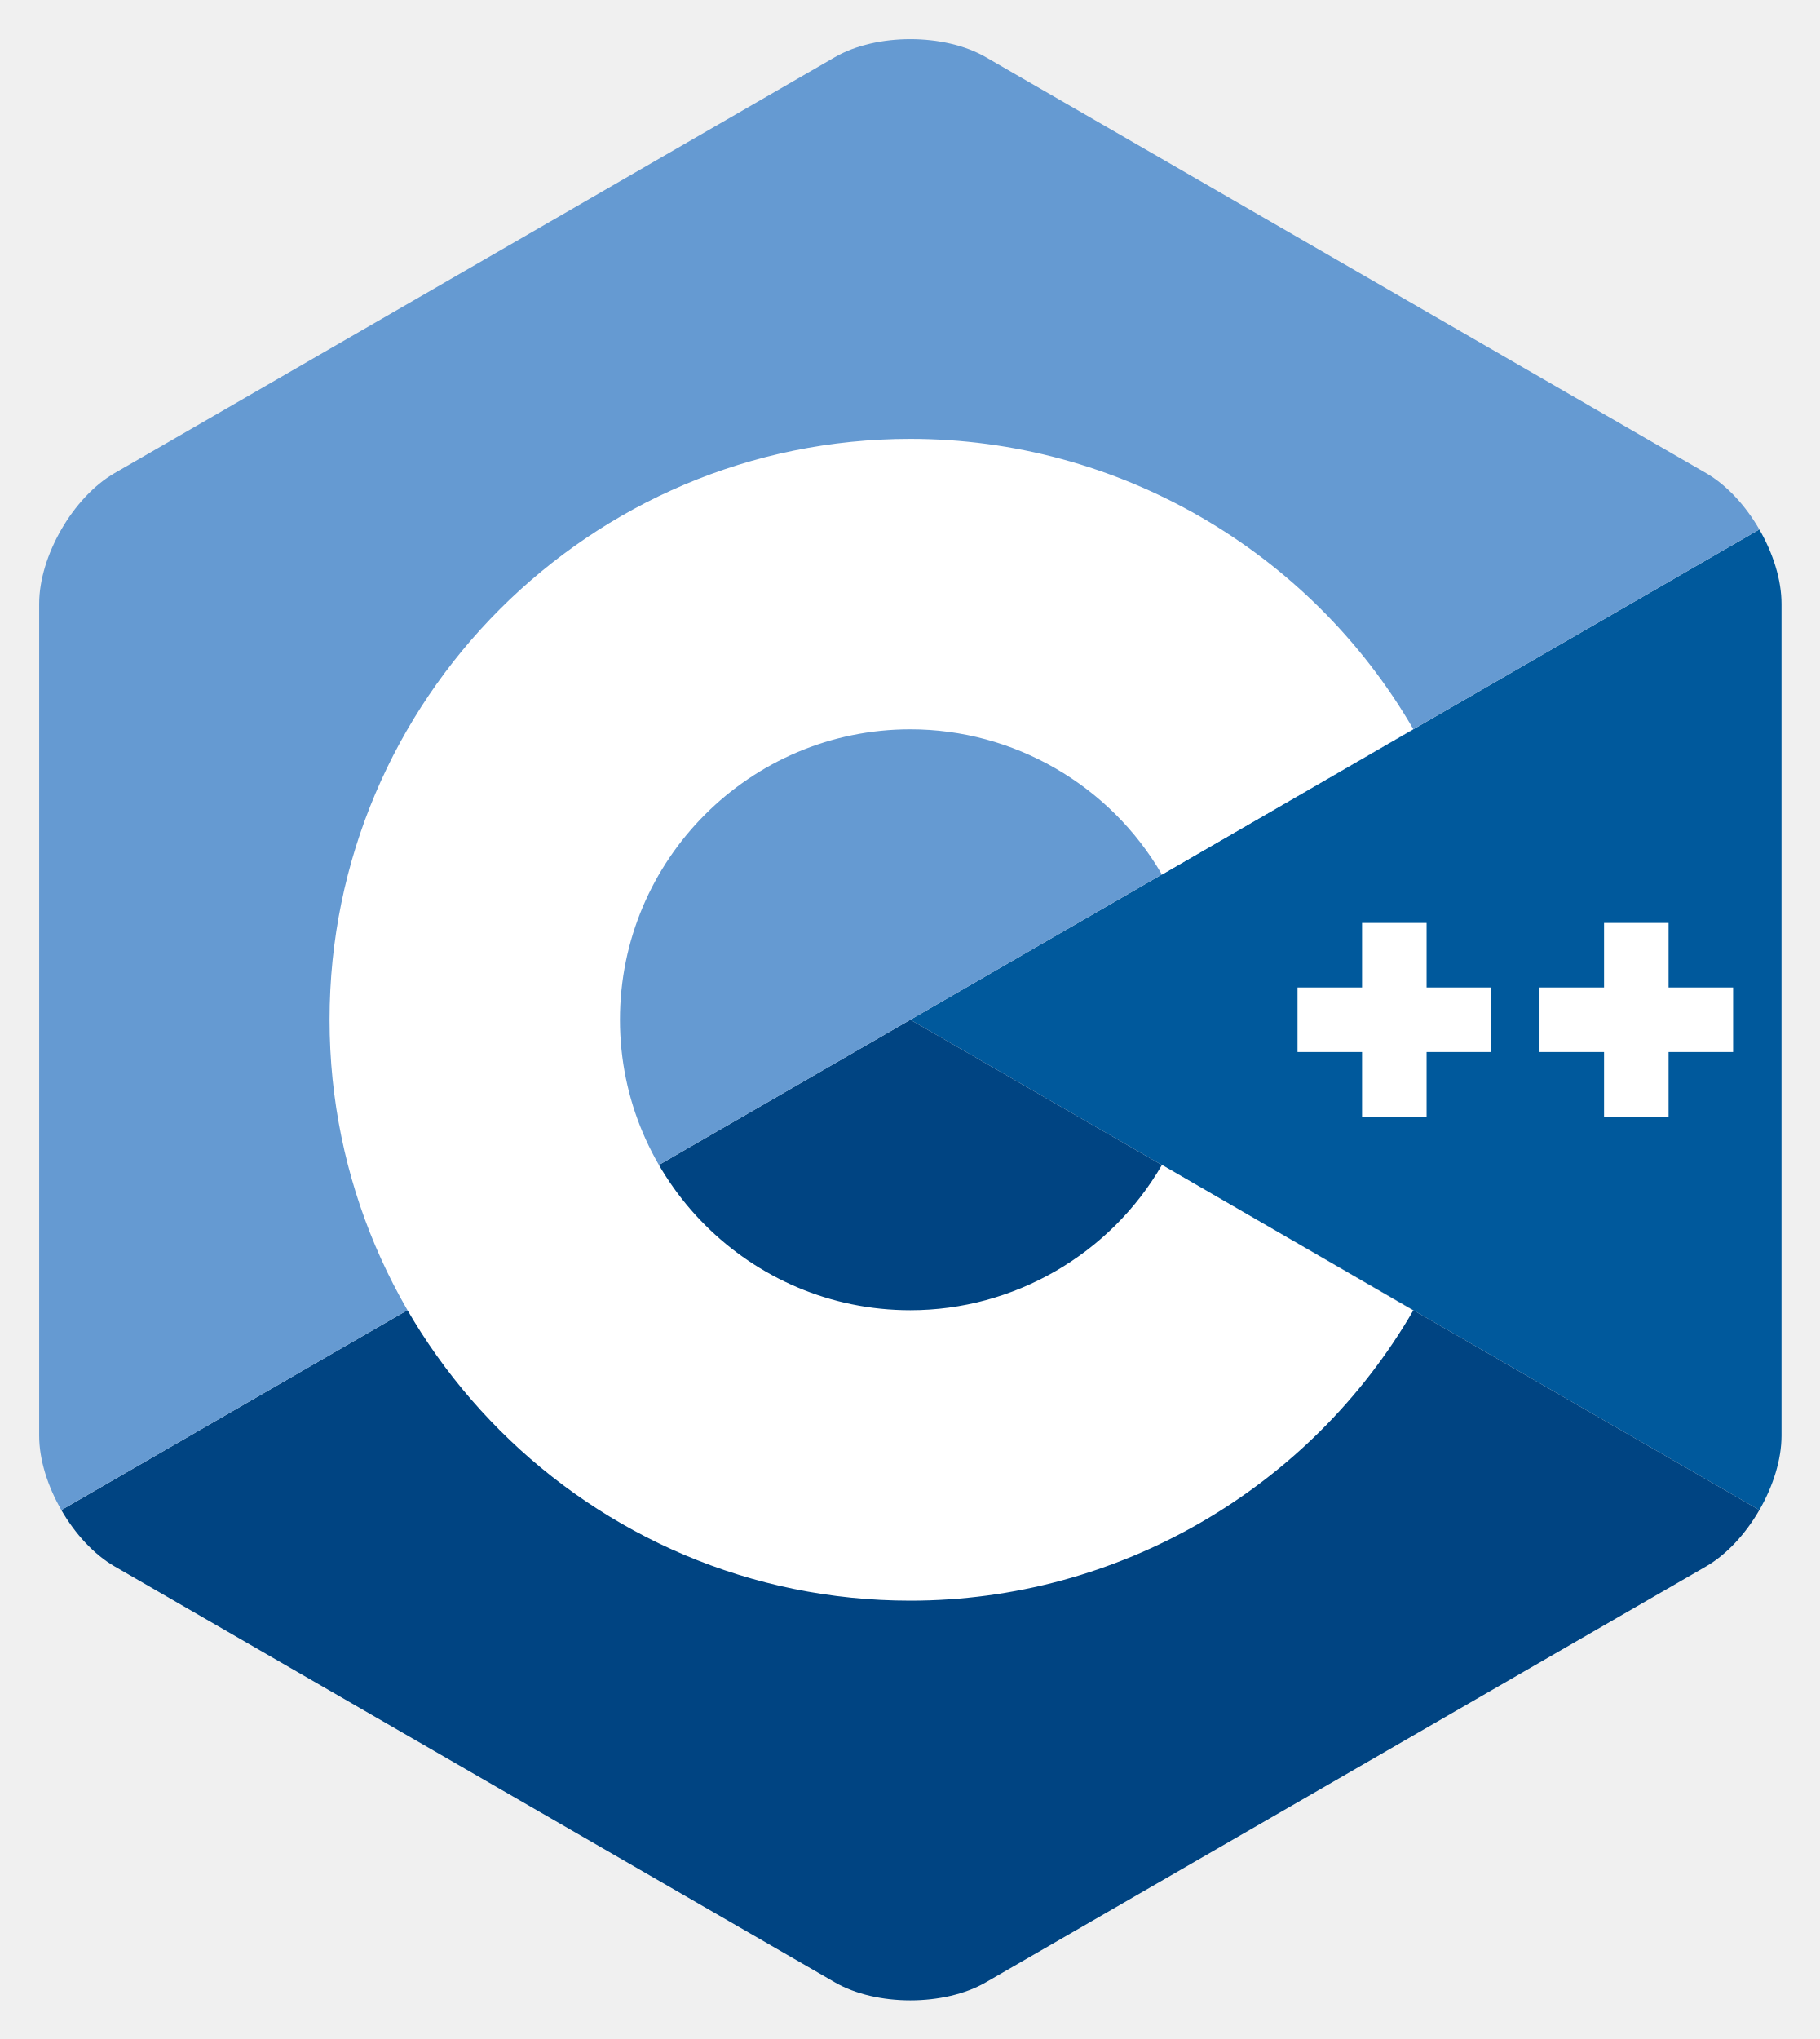
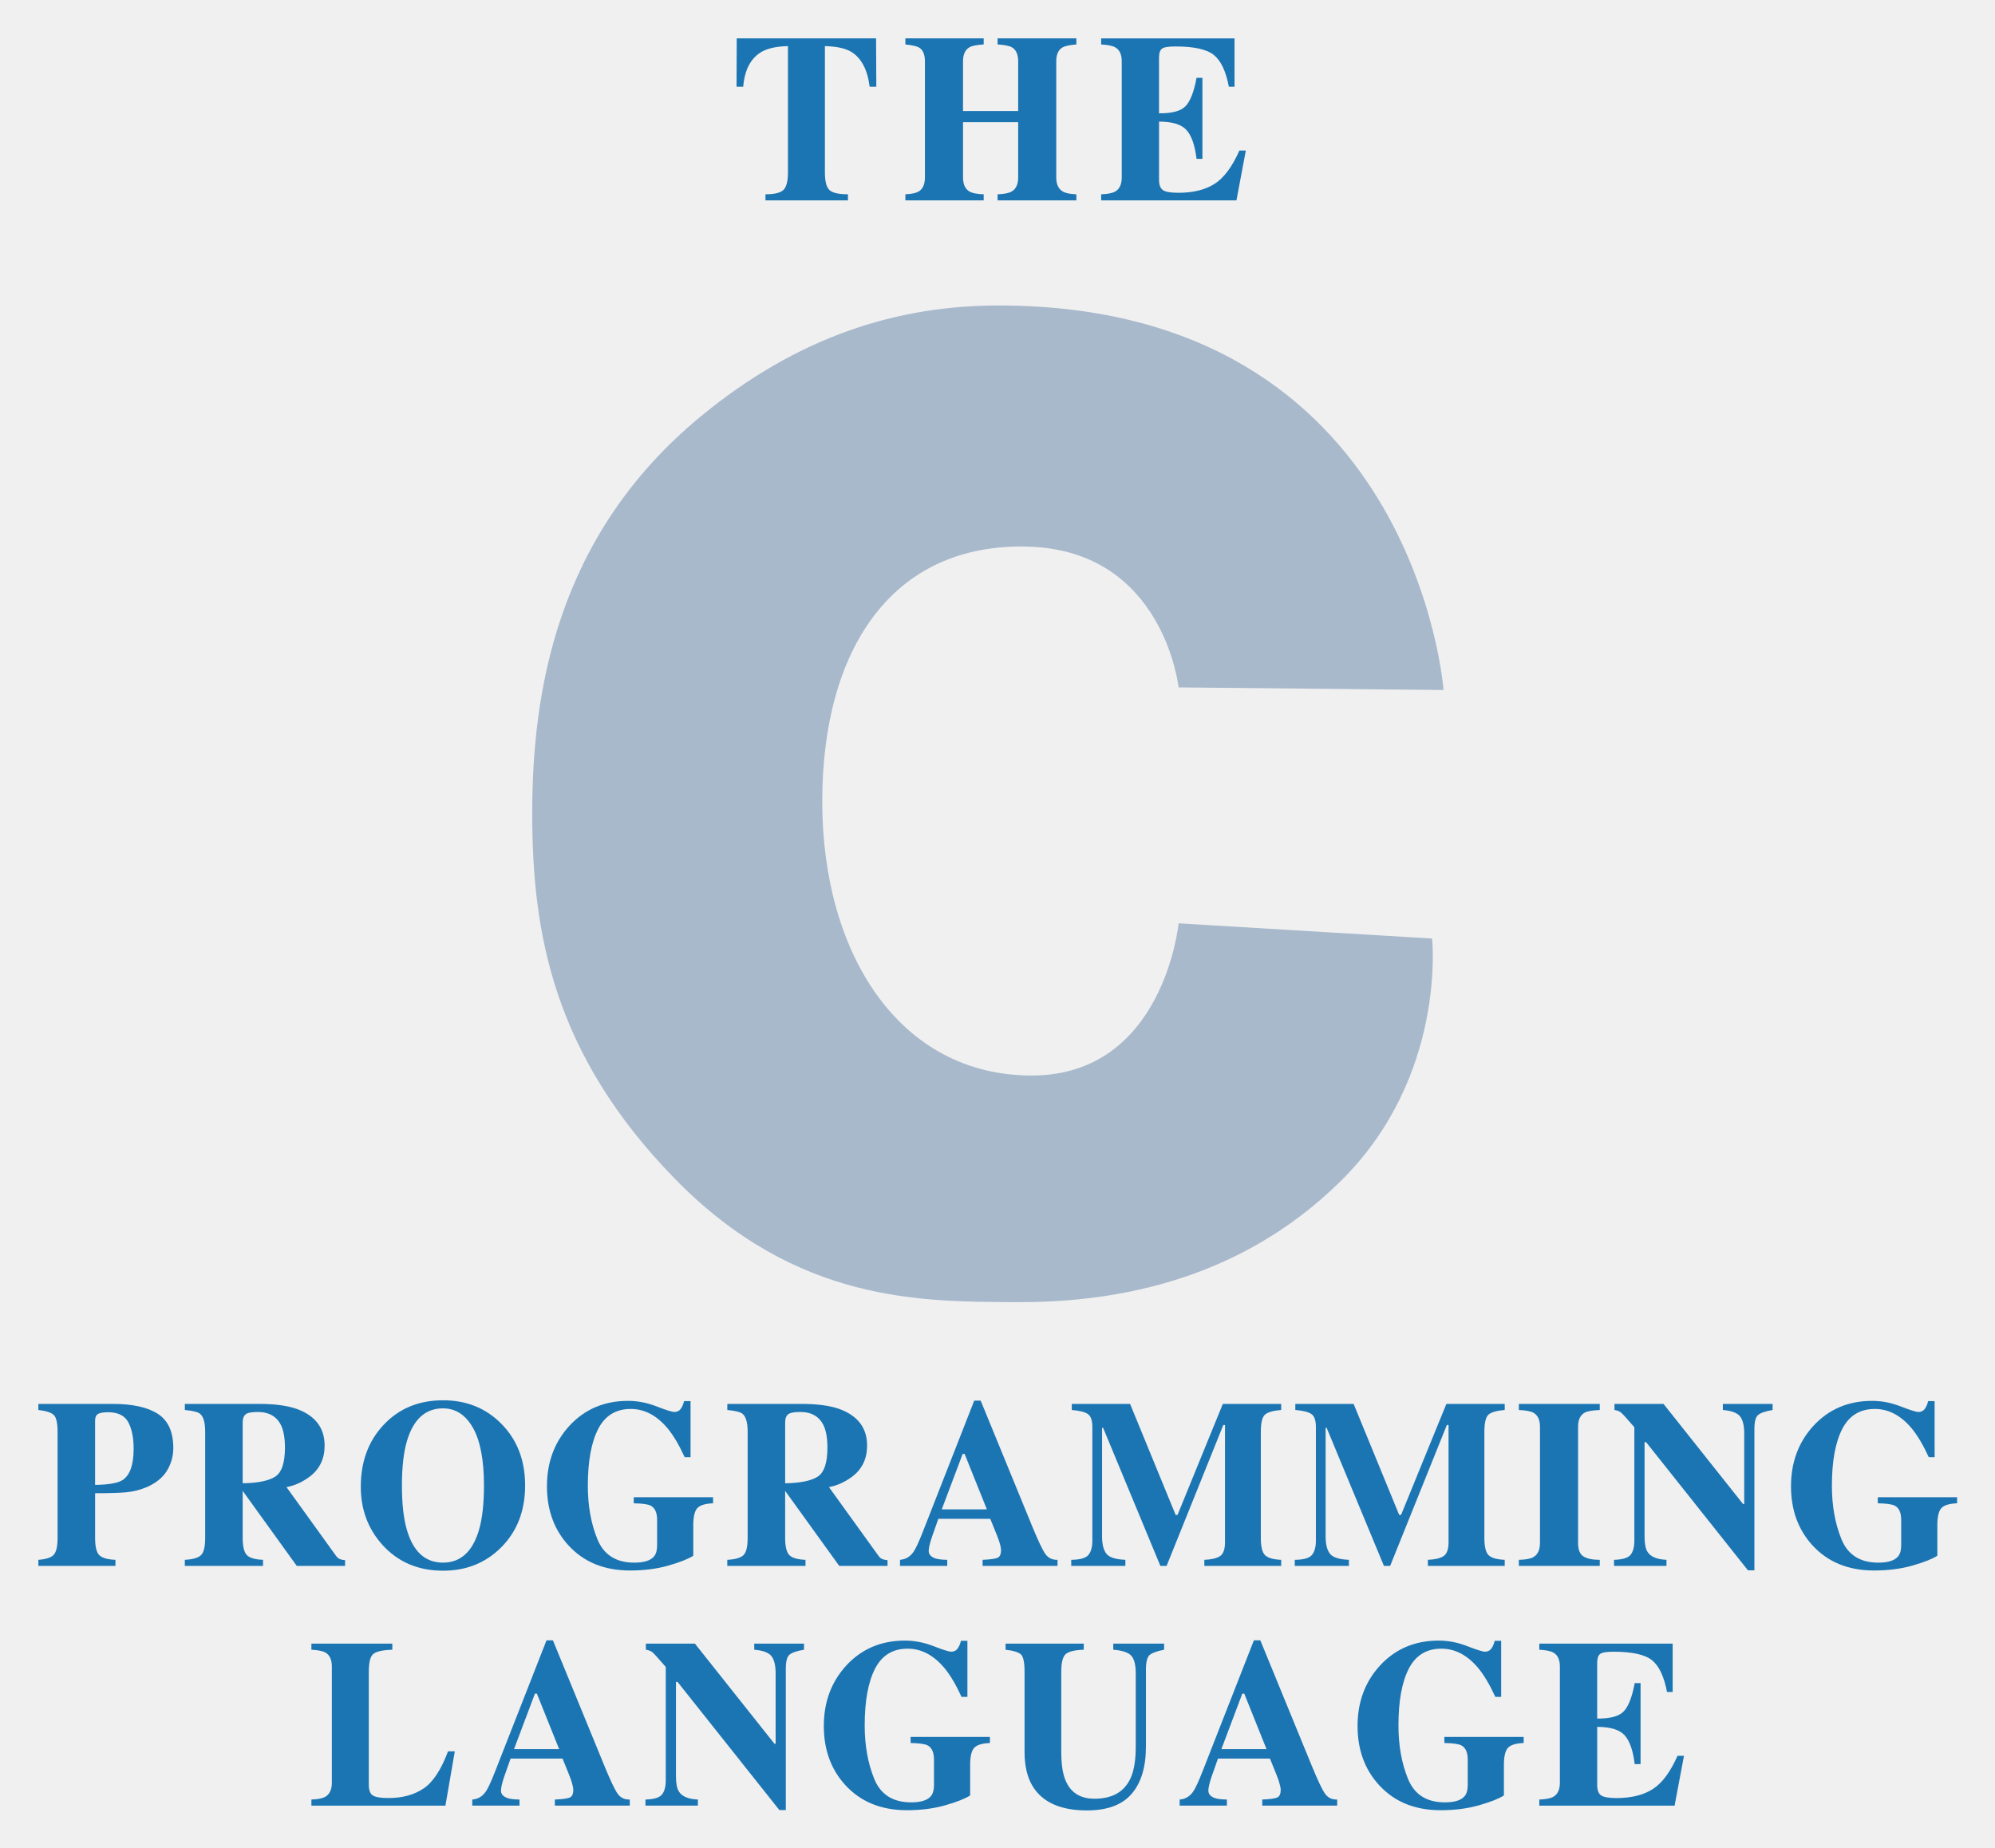
- <svg xmlns="http://www.w3.org/2000/svg" role="img" viewBox="-6.88 -6.88 319.52 358.02">
-   <path fill="#00599C" d="M302.107 258.262c2.401-4.159 3.893-8.845 3.893-13.053V99.14c0-4.208-1.49-8.893-3.892-13.052L153 172.175z" />
-   <path fill="#004482" d="M166.25 341.193l126.5-73.034c3.644-2.104 6.956-5.737 9.357-9.897L153 172.175 3.893 258.263c2.401 4.159 5.714 7.793 9.357 9.896l126.5 73.034c7.287 4.208 19.213 4.208 26.5 0z" />
-   <path fill="#659AD2" d="M302.108 86.087c-2.402-4.16-5.715-7.793-9.358-9.897L166.25 3.156c-7.287-4.208-19.213-4.208-26.5 0L13.25 76.19C5.962 80.397 0 90.725 0 99.14v146.069c0 4.208 1.491 8.894 3.893 13.053L153 172.175z" />
-   <path fill="#FFF" d="M153 274.175c-56.243 0-102-45.757-102-102s45.757-102 102-102c36.292 0 70.139 19.53 88.331 50.968l-44.143 25.544c-9.105-15.736-26.038-25.512-44.188-25.512-28.122 0-51 22.878-51 51 0 28.121 22.878 51 51 51 18.152 0 35.085-9.776 44.191-25.515l44.143 25.543c-18.192 31.441-52.04 50.972-88.334 50.972z" />
-   <path fill="#FFF" d="M243.666 155.175h-11.332v11.333H221v11.333h11.334v11.334h11.332v-11.334H255v-11.333h-11.334zm42.5 0h-11.332v11.333H263.5v11.333h11.334v11.334h11.332v-11.334H297.5v-11.333h-11.334z" />
+ <svg xmlns="http://www.w3.org/2000/svg" role="img" viewBox="-4.22 -4.22 739.44 684.94">
+   <path fill="#a8b9cc" d="M432.623 250.586s-5.446-50.776-55.826-52.186c-50.38-1.41-76.254 38.082-76.254 94.499 0 56.417 28.595 101.553 77.614 101.553 49.02 0 54.466-56.417 54.466-56.417l93.953 5.641s5.532 50.954-33.784 89.829c-39.317 38.872-87.575 45.223-121.276 44.959-33.701-.269-80.427.528-125.613-45.752-45.186-46.28-52.854-91.239-52.854-135.403 0-44.166 8.569-102.673 62.296-147.04 36.514-30.148 73.529-41.256 110.55-41.256 154.551 0 164.931 142.544 164.931 142.544l-98.203-.971z" />
+   <path d="M268.849 10.005h51.648l.083 17.922h-2.469c-.805-6.41-3.127-10.749-6.954-13.013-2.146-1.248-5.357-1.93-9.629-2.042v46.806c0 3.272.55 5.442 1.655 6.512 1.101 1.07 3.399 1.607 6.89 1.607v2.256h-30.578v-2.256c3.351 0 5.578-.542 6.686-1.628 1.101-1.083 1.651-3.248 1.651-6.492V12.871c-4.185.112-7.4.794-9.63 2.042-4.105 2.318-6.423 6.657-6.953 13.013h-2.473l.073-17.921zm62.506 57.793c2.291-.111 3.91-.446 4.858-.996 1.597-.93 2.387-2.678 2.387-5.252V18.508c0-2.5-.714-4.194-2.13-5.087-.87-.516-2.573-.904-5.115-1.165V10h29.025v2.256c-2.509.144-4.26.491-5.233 1.033-1.62.917-2.426 2.657-2.426 5.214v18.438h20.44V18.503c0-2.557-.77-4.281-2.306-5.172-.948-.546-2.721-.906-5.321-1.075V10h29.193v2.256c-2.51.198-4.229.574-5.15 1.119-1.54.897-2.303 2.604-2.303 5.132v43.042c0 2.599.852 4.363 2.554 5.293.975.549 2.613.868 4.899.955v2.256h-29.193v-2.256c2.457-.087 4.205-.434 5.238-1.042 1.591-.925 2.389-2.661 2.389-5.202V41.074h-20.44v20.479c0 2.632.861 4.409 2.593 5.334 1.006.521 2.697.826 5.066.909v2.256h-29.025v-2.254zm72.565 2.257v-2.256c2.461-.087 4.205-.434 5.236-1.042 1.594-.925 2.391-2.661 2.391-5.202V18.513c0-2.587-.825-4.322-2.468-5.215-.95-.541-2.669-.889-5.159-1.033v-2.251h49.431v17.917h-2.095c-1.092-5.727-2.939-9.648-5.549-11.76-2.612-2.112-7.364-3.169-14.262-3.169-2.624 0-4.291.284-5.006.847-.711.566-1.074 1.686-1.074 3.363v20.566c4.888.058 8.202-.859 9.936-2.756 1.729-1.888 3.058-5.355 3.975-10.393h2.179v30.029h-2.18c-.609-5.062-1.862-8.628-3.744-10.698-1.889-2.066-5.274-3.103-10.157-3.103v21.52c0 1.88.466 3.162 1.403 3.842.934.682 2.857 1.021 5.762 1.021 5.472 0 9.94-1.1 13.399-3.298 3.462-2.194 6.538-6.318 9.22-12.363h2.384l-3.478 18.483h-50.145v-.007z" fill="#1b75b3" />
+   <path d="M10 573.975c2.816-.203 4.715-.814 5.672-1.843.966-1.025 1.449-3.116 1.449-6.273v-39.306c0-3.338-.491-5.446-1.469-6.322-.977-.88-2.864-1.479-5.652-1.793v-2.257h27.601c7.316 0 12.882 1.231 16.691 3.686 3.818 2.463 5.721 6.686 5.721 12.67 0 2.925-.746 5.665-2.238 8.223-1.496 2.558-3.958 4.619-7.396 6.182-2.597 1.099-5.19 1.768-7.787 2-2.601.235-6.451.347-11.561.347v16.57c0 3.272.53 5.413 1.592 6.425 1.061 1.013 3.043 1.579 5.948 1.691v2.256H10.004v-2.256H10zm31.247-29.591c2.708-1.793 4.065-5.657 4.065-11.578 0-4.05-.659-7.323-1.971-9.811-1.312-2.487-3.83-3.727-7.54-3.727-1.704 0-2.928.207-3.666.628-.742.422-1.109 1.235-1.109 2.447v23.867c5.11-.09 8.517-.698 10.221-1.826zm23.042 29.591c2.904-.145 4.887-.711 5.949-1.691 1.06-.983 1.591-3.123 1.591-6.425v-39.306c0-3.425-.626-5.652-1.883-6.694-.838-.686-2.725-1.161-5.653-1.421v-2.257h27.602c5.724 0 10.359.62 13.906 1.868 6.869 2.512 10.3 7.041 10.3 13.578 0 4.831-1.795 8.636-5.394 11.413-2.748 2.083-5.665 3.414-8.736 3.988l18.235 25.297c.471.694.974 1.145 1.504 1.367.53.215 1.188.356 1.97.414v2.124h-17.899l-20.014-27.764h-.036v17.393c0 3.124.502 5.231 1.508 6.313 1.005 1.086 3.016 1.686 6.032 1.802v2.256H64.285v-2.256h.004zm33.485-30.826c2.414-1.542 3.623-5.128 3.623-10.74 0-3.438-.462-6.161-1.38-8.157-1.592-3.385-4.496-5.079-8.713-5.079-2.294 0-3.793.298-4.507.893-.711.599-1.065 1.57-1.065 2.925v22.607c5.616-.086 9.629-.904 12.042-2.449zm83.798-19.637c5.892 5.934 8.84 13.57 8.84 22.909 0 9.347-2.944 16.983-8.84 22.909-5.753 5.785-12.941 8.678-21.574 8.678-9.155 0-16.631-3.166-22.407-9.5-5.39-5.958-8.086-13.157-8.086-21.604 0-9.314 2.821-16.971 8.461-22.955 5.697-6.074 13.037-9.111 22.032-9.111 8.657-.003 15.85 2.889 21.574 8.674zm-8.337 39.661c1.28-4.281 1.926-9.868 1.926-16.752 0-9.455-1.36-16.587-4.089-21.388-2.729-4.806-6.422-7.202-11.093-7.202-6.487 0-10.935 4-13.341 12.02-1.26 4.248-1.886 9.777-1.886 16.57 0 6.917.642 12.496 1.926 16.752 2.378 7.892 6.81 11.842 13.296 11.842 6.439.001 10.855-3.95 13.261-11.842zm33.517-38.793c5.701-6.215 12.969-9.326 21.821-9.326 3.546 0 7.081.69 10.599 2.062 3.515 1.371 5.708 2.053 6.574 2.053.926 0 1.664-.326 2.218-.992.555-.666 1.021-1.677 1.38-3.036h2.386v20.78h-2.179c-2.066-4.508-4.172-8.07-6.323-10.673-4.016-4.801-8.572-7.198-13.654-7.198-5.529 0-9.562 2.487-12.104 7.463-2.541 4.979-3.81 11.975-3.81 21 0 7.405 1.177 14.013 3.538 19.81 2.357 5.797 6.918 8.698 13.679 8.698 3.659 0 6.116-.794 7.373-2.385.726-.893 1.089-2.256 1.089-4.074v-9.376c0-2.694-.793-4.454-2.385-5.297-1.033-.521-3.128-.806-6.279-.869v-2.251h29.401v2.251c-2.96.116-4.923.74-5.884 1.852-.962 1.112-1.449 3.203-1.449 6.264v11.327c-1.899 1.214-4.97 2.426-9.214 3.641-4.245 1.214-8.992 1.83-14.242 1.83-9.518 0-17.13-3.111-22.826-9.33-5.306-5.814-7.955-13.108-7.955-21.868-.007-8.86 2.745-16.306 8.246-22.356zm58.598 49.595c2.904-.145 4.887-.711 5.948-1.691 1.064-.983 1.596-3.123 1.596-6.425v-39.306c0-3.425-.63-5.652-1.887-6.694-.833-.686-2.721-1.161-5.652-1.421v-2.257h27.602c5.725 0 10.36.62 13.906 1.868 6.87 2.512 10.304 7.041 10.304 13.578 0 4.831-1.799 8.636-5.397 11.413-2.749 2.083-5.661 3.414-8.733 3.988l18.231 25.297c.475.694.978 1.145 1.508 1.367.526.215 1.189.356 1.966.414v2.124h-17.9l-20.014-27.764h-.036v17.393c0 3.124.503 5.231 1.507 6.313 1.006 1.086 3.017 1.686 6.036 1.802v2.256h-28.989v-2.256h.004zm33.489-30.826c2.414-1.542 3.623-5.128 3.623-10.74 0-3.438-.458-6.161-1.38-8.157-1.591-3.385-4.496-5.079-8.712-5.079-2.294 0-3.79.298-4.508.893-.71.599-1.065 1.57-1.065 2.925v22.607c5.612-.086 9.629-.904 12.042-2.449zm30.518 30.826c2.066-.145 3.729-1.116 4.982-2.91.81-1.127 1.971-3.615 3.478-7.467l19.061-48.631h2.387l19.139 46.681c2.155 5.235 3.759 8.612 4.823 10.136 1.061 1.513 2.569 2.248 4.52 2.19v2.256h-27.769v-2.256c2.796-.112 4.631-.364 5.513-.736.878-.38 1.316-1.327 1.316-2.868 0-.693-.223-1.748-.667-3.165-.278-.839-.657-1.855-1.132-3.037l-2.183-5.38h-19.26c-1.257 3.529-2.066 5.831-2.43 6.896-.757 2.29-1.133 3.956-1.133 4.997 0 1.272.827 2.198 2.473 2.773.974.318 2.442.492 4.397.521v2.256h-17.505v-2.256h-.01zm32.205-18.703l-8.254-20.558h-.718l-7.747 20.558h16.719zm31.255 18.703c3.268-.029 5.39-.625 6.37-1.802.975-1.169 1.465-2.925 1.465-5.273v-42.213c0-2.414-.562-4-1.68-4.76-1.113-.765-3.096-1.257-5.943-1.492v-2.256h21.61l16.886 41.136h.71l16.782-41.136h21.626v2.256c-2.904.235-4.883.79-5.947 1.666-1.062.876-1.592 3.028-1.592 6.45v39.306c0 3.272.53 5.413 1.592 6.425 1.064 1.013 3.043 1.578 5.947 1.69v2.256h-28.482v-2.256c2.54-.087 4.451-.529 5.74-1.318 1.276-.798 1.923-2.542 1.923-5.231v-43.43h-.626l-21.024 52.239h-2.301l-21.234-51.198h-.384v40.177c0 2.959.536 5.128 1.6 6.492 1.057 1.368 3.403 2.124 7.037 2.269v2.256h-20.065v-2.252h-.01zm82.858 0c3.267-.029 5.388-.625 6.365-1.802.978-1.169 1.469-2.925 1.469-5.273v-42.213c0-2.414-.562-4-1.676-4.76-1.12-.765-3.104-1.257-5.952-1.492v-2.256h21.615l16.881 41.136h.71l16.788-41.137h21.626v2.256c-2.905.235-4.888.79-5.948 1.666-1.062.876-1.594 3.028-1.594 6.45v39.306c0 3.272.532 5.413 1.594 6.425 1.061 1.013 3.043 1.578 5.948 1.69v2.256h-28.483v-2.256c2.536-.087 4.451-.529 5.734-1.318 1.282-.798 1.928-2.542 1.928-5.231v-43.43h-.625l-21.023 52.239h-2.303l-21.238-51.198h-.379v40.177c0 2.959.531 5.128 1.596 6.492 1.061 1.368 3.403 2.124 7.04 2.269v2.256h-20.065v-2.252h-.008zm83.059 0c2.433-.058 4.172-.364 5.237-.91 1.731-.925 2.597-2.707 2.597-5.338v-43.04c0-2.612-.825-4.364-2.474-5.257-1.005-.545-2.792-.876-5.357-.991v-2.257h29.991v2.257c-2.679.115-4.52.434-5.529.954-1.675.889-2.513 2.653-2.513 5.298v43.04c0 2.488.671 4.145 2.011 4.992 1.336.834 3.347 1.256 6.031 1.256v2.256h-29.991v-2.26h-.003zm35.274 0c3.183-.087 5.237-.716 6.158-1.885.925-1.169 1.381-2.901 1.381-5.19v-42.082c-2.625-3.041-4.24-4.827-4.856-5.359-.614-.533-1.446-.876-2.513-1.021v-2.257h18.183l29.488 37.124h.42v-26.103c0-3.008-.527-5.153-1.579-6.442-1.062-1.289-3.168-2.058-6.34-2.322v-2.257h18.435v2.257c-2.682.463-4.479 1.078-5.382 1.855-.91.773-1.359 2.516-1.359 5.215v52.367h-2.391l-37.741-47.507h-.583v34.834c0 2.736.358 4.669 1.085 5.798 1.146 1.839 3.491 2.822 7.041 2.966v2.256h-19.44v-2.248h-.007zm73.847-49.595c5.695-6.215 12.969-9.326 21.821-9.326 3.547 0 7.079.69 10.603 2.062 3.519 1.371 5.705 2.053 6.575 2.053.916 0 1.659-.326 2.218-.992.559-.666 1.017-1.677 1.379-3.036h2.391v20.78h-2.174c-2.07-4.508-4.177-8.07-6.328-10.673-4.016-4.801-8.577-7.198-13.658-7.198-5.53 0-9.562 2.487-12.104 7.463-2.539 4.979-3.812 11.975-3.812 21 0 7.405 1.181 14.013 3.538 19.81 2.357 5.797 6.918 8.698 13.68 8.698 3.658 0 6.114-.794 7.372-2.385.726-.893 1.092-2.256 1.092-4.074v-9.376c0-2.694-.792-4.454-2.394-5.297-1.032-.521-3.127-.806-6.274-.869v-2.251h29.397v2.251c-2.961.116-4.915.74-5.881 1.852-.962 1.112-1.448 3.203-1.448 6.264v11.327c-1.898 1.214-4.971 2.426-9.214 3.641-4.246 1.214-8.992 1.83-14.238 1.83-9.522 0-17.134-3.111-22.834-9.33-5.306-5.814-7.951-13.108-7.951-21.868-.006-8.86 2.743-16.306 8.244-22.356zM111.202 662.833c2.342-.086 4.018-.405 5.023-.954 1.704-.93 2.554-2.69 2.554-5.302v-43.032c0-2.587-.811-4.323-2.43-5.215-.95-.545-2.669-.888-5.15-1.033v-2.256h29.991v2.256c-3.491.116-5.816.62-6.977 1.512-1.161.893-1.735 3.086-1.735 6.603v41.991c0 1.976.495 3.273 1.484 3.913.994.637 2.928.959 5.8.959 5.171 0 9.503-1.182 13.009-3.537 3.499-2.355 6.527-6.95 9.068-13.777h2.513l-3.479 20.132h-49.674v-2.261h.003zm59.619 0c2.066-.145 3.729-1.115 4.982-2.909.81-1.128 1.971-3.616 3.475-7.467l19.061-48.632h2.385l19.144 46.682c2.15 5.235 3.755 8.611 4.815 10.136 1.061 1.512 2.569 2.248 4.524 2.189v2.257h-27.77v-2.257c2.792-.111 4.627-.363 5.508-.735.878-.38 1.321-1.327 1.321-2.868 0-.694-.227-1.748-.67-3.166-.279-.839-.658-1.855-1.133-3.037l-2.182-5.38h-19.259c-1.257 3.529-2.067 5.831-2.43 6.896-.753 2.29-1.128 3.955-1.128 4.996 0 1.272.822 2.198 2.47 2.772.977.319 2.441.492 4.4.521v2.257h-17.509v-2.257h-.004zm32.201-18.702l-8.25-20.557h-.722l-7.744 20.557h16.716zm31.981 18.702c3.184-.086 5.238-.715 6.156-1.884.925-1.169 1.381-2.901 1.381-5.19v-42.082c-2.626-3.042-4.245-4.826-4.855-5.36-.614-.533-1.452-.875-2.513-1.02v-2.256h18.179l29.488 37.124h.423v-26.103c0-3.008-.531-5.153-1.588-6.442-1.057-1.286-3.164-2.058-6.331-2.322v-2.256h18.431v2.256c-2.677.463-4.476 1.079-5.377 1.855-.914.772-1.361 2.517-1.361 5.214v52.367h-2.386l-37.742-47.507h-.59v34.833c0 2.736.362 4.67 1.093 5.797 1.145 1.839 3.487 2.823 7.038 2.967v2.256h-19.436v-2.248h-.01zm74.368-49.594c5.697-6.215 12.969-9.327 21.821-9.327 3.547 0 7.082.69 10.596 2.062 3.518 1.372 5.712 2.053 6.578 2.053.921 0 1.663-.326 2.217-.992.555-.665 1.022-1.678 1.38-3.038h2.387v20.781h-2.179c-2.066-4.508-4.172-8.07-6.323-10.673-4.017-4.802-8.573-7.198-13.655-7.198-5.529 0-9.562 2.487-12.104 7.463-2.541 4.979-3.813 11.974-3.813 21 0 7.404 1.181 14.012 3.543 19.81 2.357 5.797 6.917 8.698 13.678 8.698 3.659 0 6.116-.793 7.373-2.384.726-.893 1.089-2.256 1.089-4.075v-9.376c0-2.694-.794-4.455-2.385-5.297-1.034-.521-3.128-.806-6.279-.868v-2.252h29.4v2.252c-2.959.115-4.922.739-5.884 1.851-.961 1.112-1.448 3.202-1.448 6.264v11.326c-1.899 1.215-4.972 2.426-9.215 3.641-4.245 1.215-8.992 1.831-14.241 1.831-9.523 0-17.13-3.111-22.827-9.33-5.306-5.814-7.955-13.107-7.955-21.868-.008-8.859 2.745-16.305 8.246-22.354zm88.103-8.198v2.256c-3.323.116-5.541.648-6.662 1.595-1.113.955-1.676 3.124-1.676 6.521v29.777c0 4.52.519 8.012 1.553 10.475 1.874 4.574 5.46 6.863 10.767 6.863 6.59 0 11.041-2.529 13.358-7.595 1.281-2.781 1.927-6.673 1.927-11.686v-27.186c0-3.182-.565-5.376-1.694-6.575-1.13-1.198-3.343-1.93-6.638-2.194v-2.256h18.846v2.256c-2.738.549-4.541 1.223-5.422 2.021-.882.793-1.316 2.628-1.316 5.488v28.421c0 7.549-1.768 13.379-5.281 17.487-3.52 4.107-9.049 6.157-16.588 6.157-9.861 0-16.601-3.05-20.233-9.161-1.927-3.244-2.889-7.425-2.889-12.549v-29.744c0-3.338-.428-5.438-1.276-6.306-.85-.855-2.773-1.463-5.757-1.81v-2.256h28.981zm35.532 57.792c2.065-.145 3.729-1.115 4.989-2.909.808-1.128 1.967-3.616 3.479-7.467l19.056-48.632h2.391l19.14 46.682c2.15 5.235 3.757 8.611 4.824 10.136 1.057 1.512 2.563 2.248 4.518 2.189v2.257h-27.771v-2.257c2.796-.111 4.631-.363 5.512-.735.879-.38 1.317-1.327 1.317-2.868 0-.694-.228-1.748-.666-3.166-.284-.839-.658-1.855-1.133-3.037l-2.183-5.38h-19.26c-1.261 3.529-2.07 5.831-2.434 6.896-.758 2.29-1.13 3.955-1.13 4.996 0 1.272.823 2.198 2.472 2.772.972.319 2.438.492 4.396.521v2.257h-17.509v-2.257h-.008zm32.204-18.702l-8.25-20.557h-.722l-7.747 20.557h16.719zm41.991-30.892c5.701-6.215 12.969-9.327 21.821-9.327 3.546 0 7.081.69 10.604 2.062 3.518 1.372 5.704 2.053 6.574 2.053.922 0 1.659-.326 2.217-.992.559-.665 1.018-1.678 1.382-3.038h2.389v20.781h-2.174c-2.066-4.508-4.177-8.07-6.328-10.673-4.016-4.802-8.576-7.198-13.658-7.198-5.529 0-9.562 2.487-12.104 7.463-2.541 4.979-3.813 11.974-3.813 21 0 7.404 1.18 14.012 3.543 19.81 2.354 5.797 6.913 8.698 13.675 8.698 3.658 0 6.114-.793 7.371-2.384.727-.893 1.094-2.256 1.094-4.075v-9.376c0-2.694-.794-4.455-2.39-5.297-1.033-.521-3.131-.806-6.279-.868v-2.252h29.397v2.252c-2.961.115-4.916.739-5.881 1.851-.961 1.112-1.443 3.202-1.443 6.264v11.326c-1.904 1.215-4.975 2.426-9.221 3.641-4.24 1.215-8.987 1.831-14.236 1.831-9.522 0-17.134-3.111-22.831-9.33-5.31-5.814-7.954-13.107-7.954-21.868-.005-8.859 2.743-16.305 8.245-22.354zm59.12 51.851v-2.257c2.457-.086 4.2-.434 5.233-1.041 1.597-.925 2.39-2.661 2.39-5.203v-43.041c0-2.587-.825-4.322-2.468-5.215-.95-.545-2.669-.888-5.155-1.033v-2.252h49.427v17.914h-2.091c-1.097-5.728-2.943-9.645-5.552-11.756-2.609-2.112-7.365-3.169-14.263-3.169-2.624 0-4.291.285-5.006.847-.711.566-1.069 1.686-1.069 3.363v20.566c4.883.057 8.197-.86 9.93-2.757 1.73-1.889 3.06-5.359 3.977-10.392h2.179v30.029h-2.179c-.61-5.059-1.863-8.624-3.745-10.694-1.888-2.066-5.274-3.099-10.157-3.099v21.524c0 1.872.466 3.153 1.403 3.835.934.682 2.856 1.021 5.762 1.021 5.472 0 9.941-1.1 13.399-3.297 3.463-2.194 6.538-6.318 9.219-12.368h2.385l-3.478 18.484h-50.141v-.009z" fill="#1b75b3" />
</svg>
